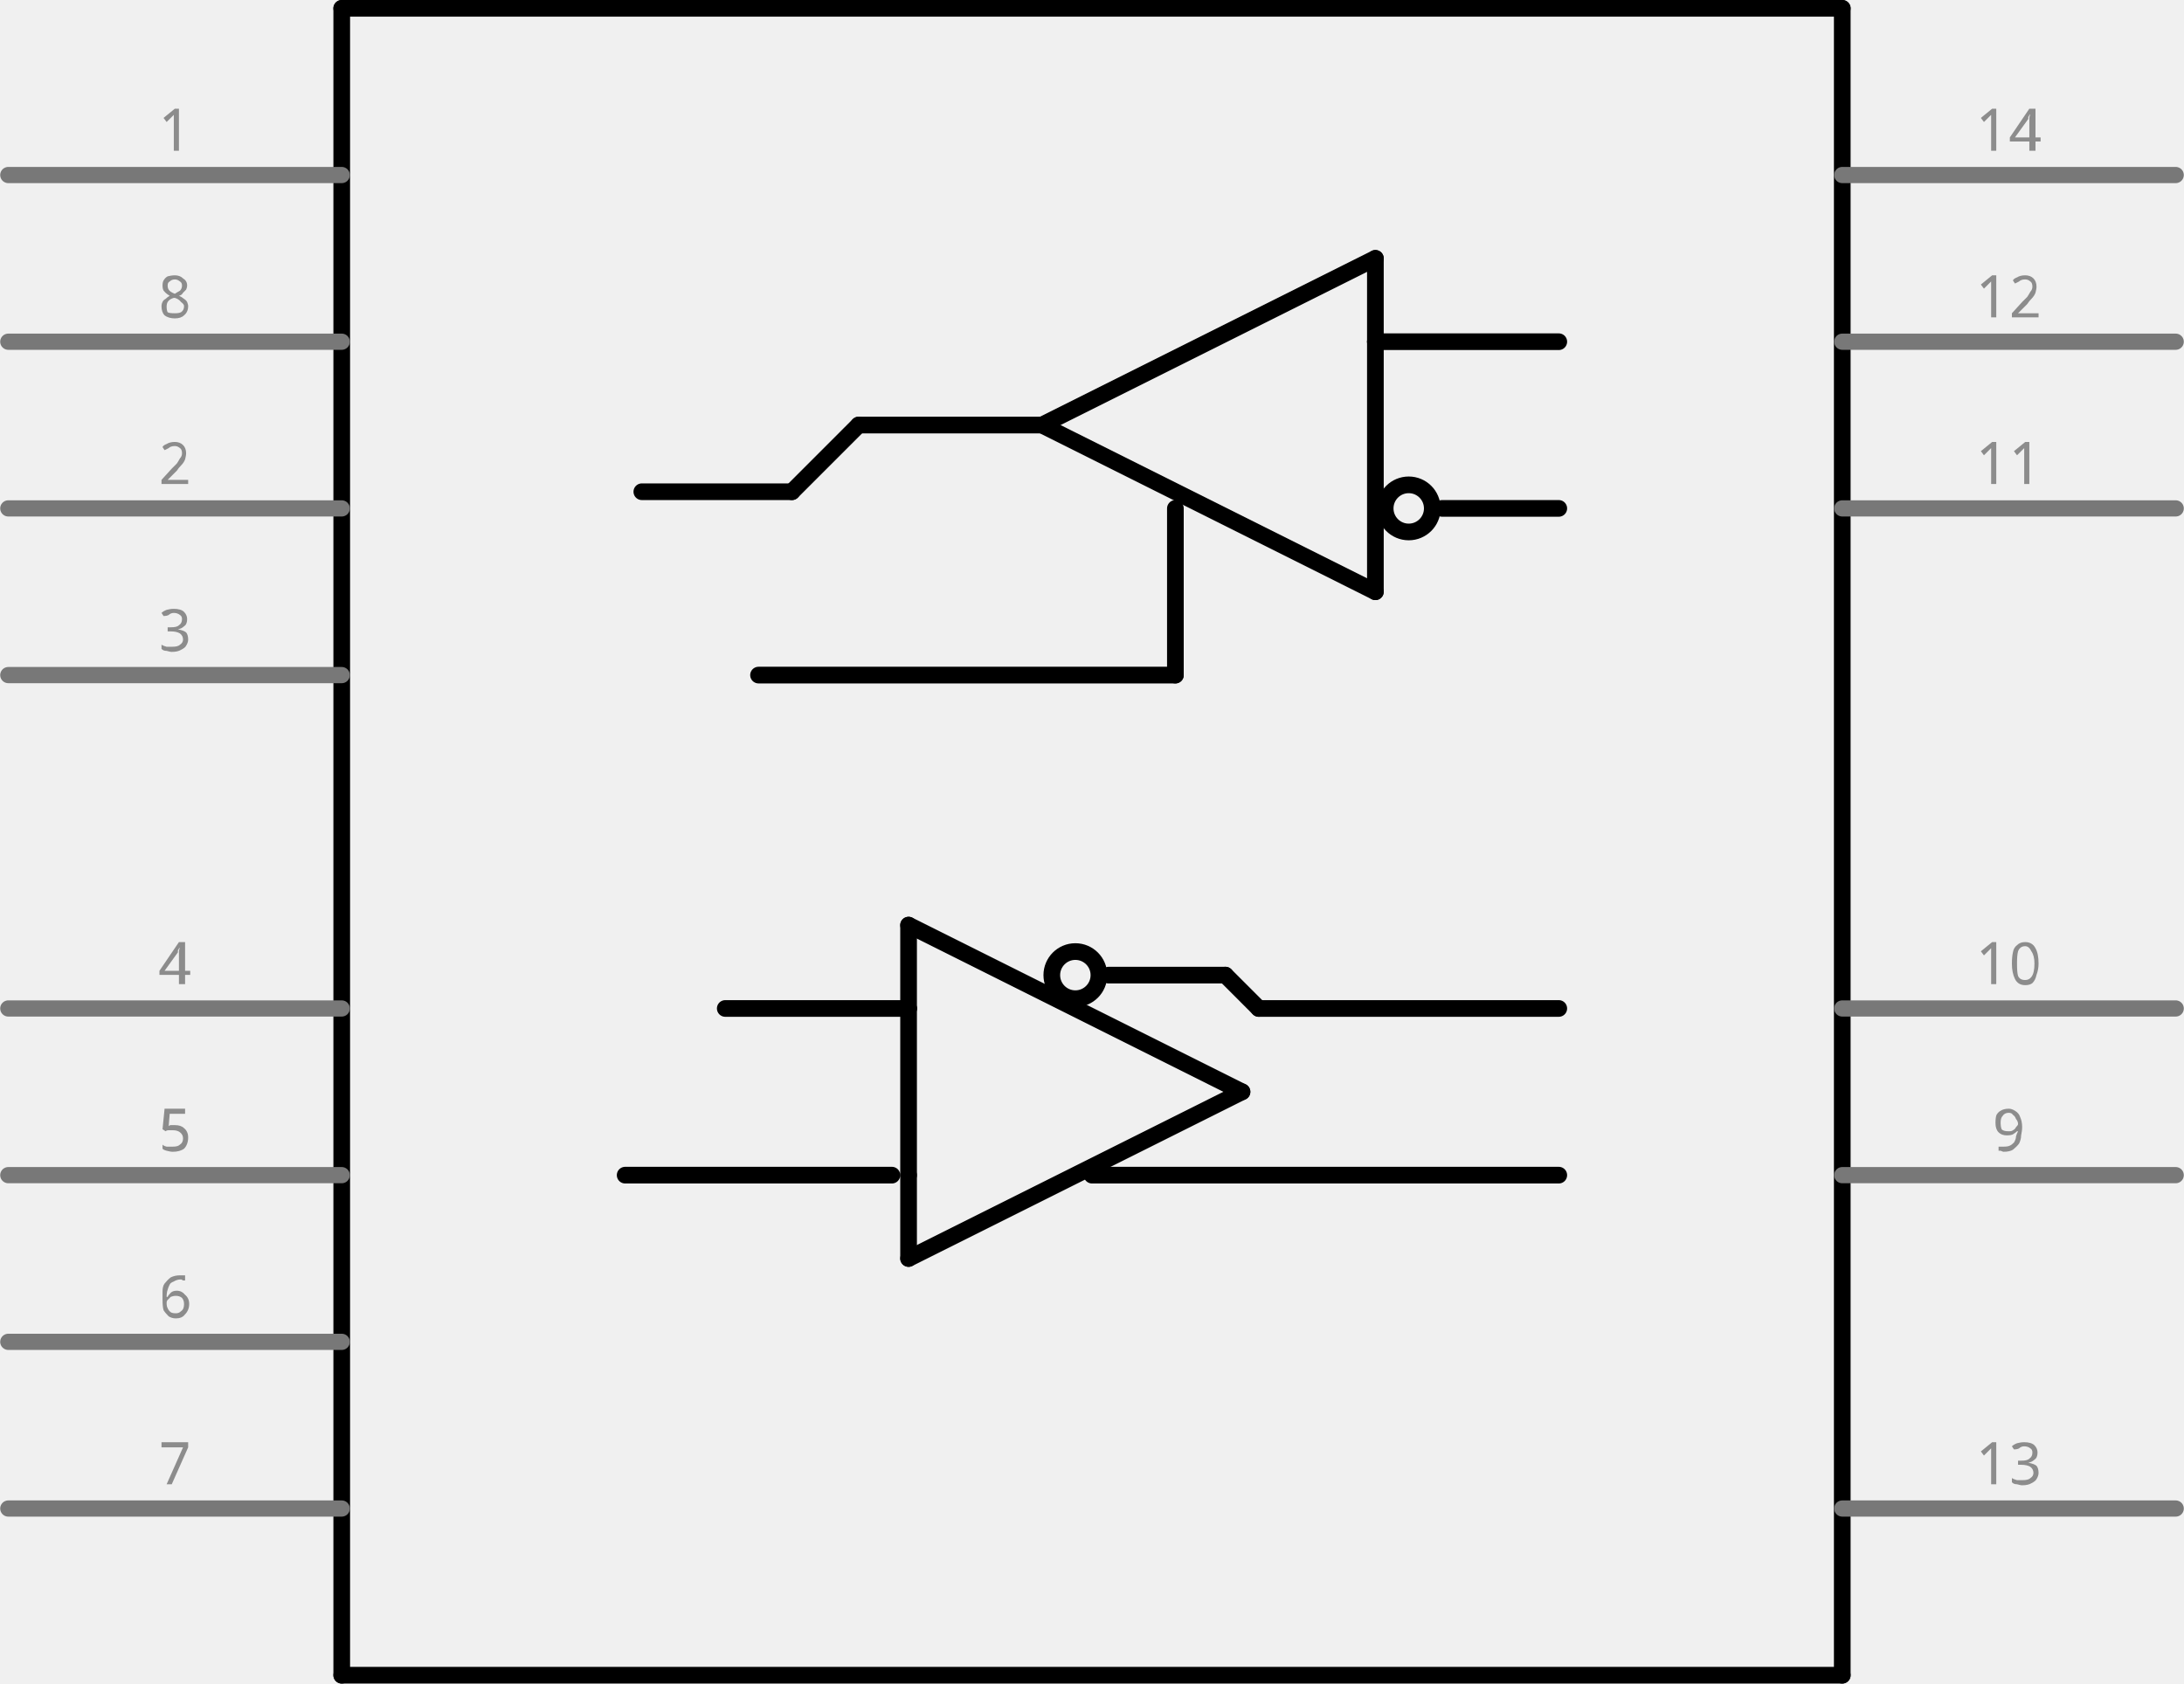
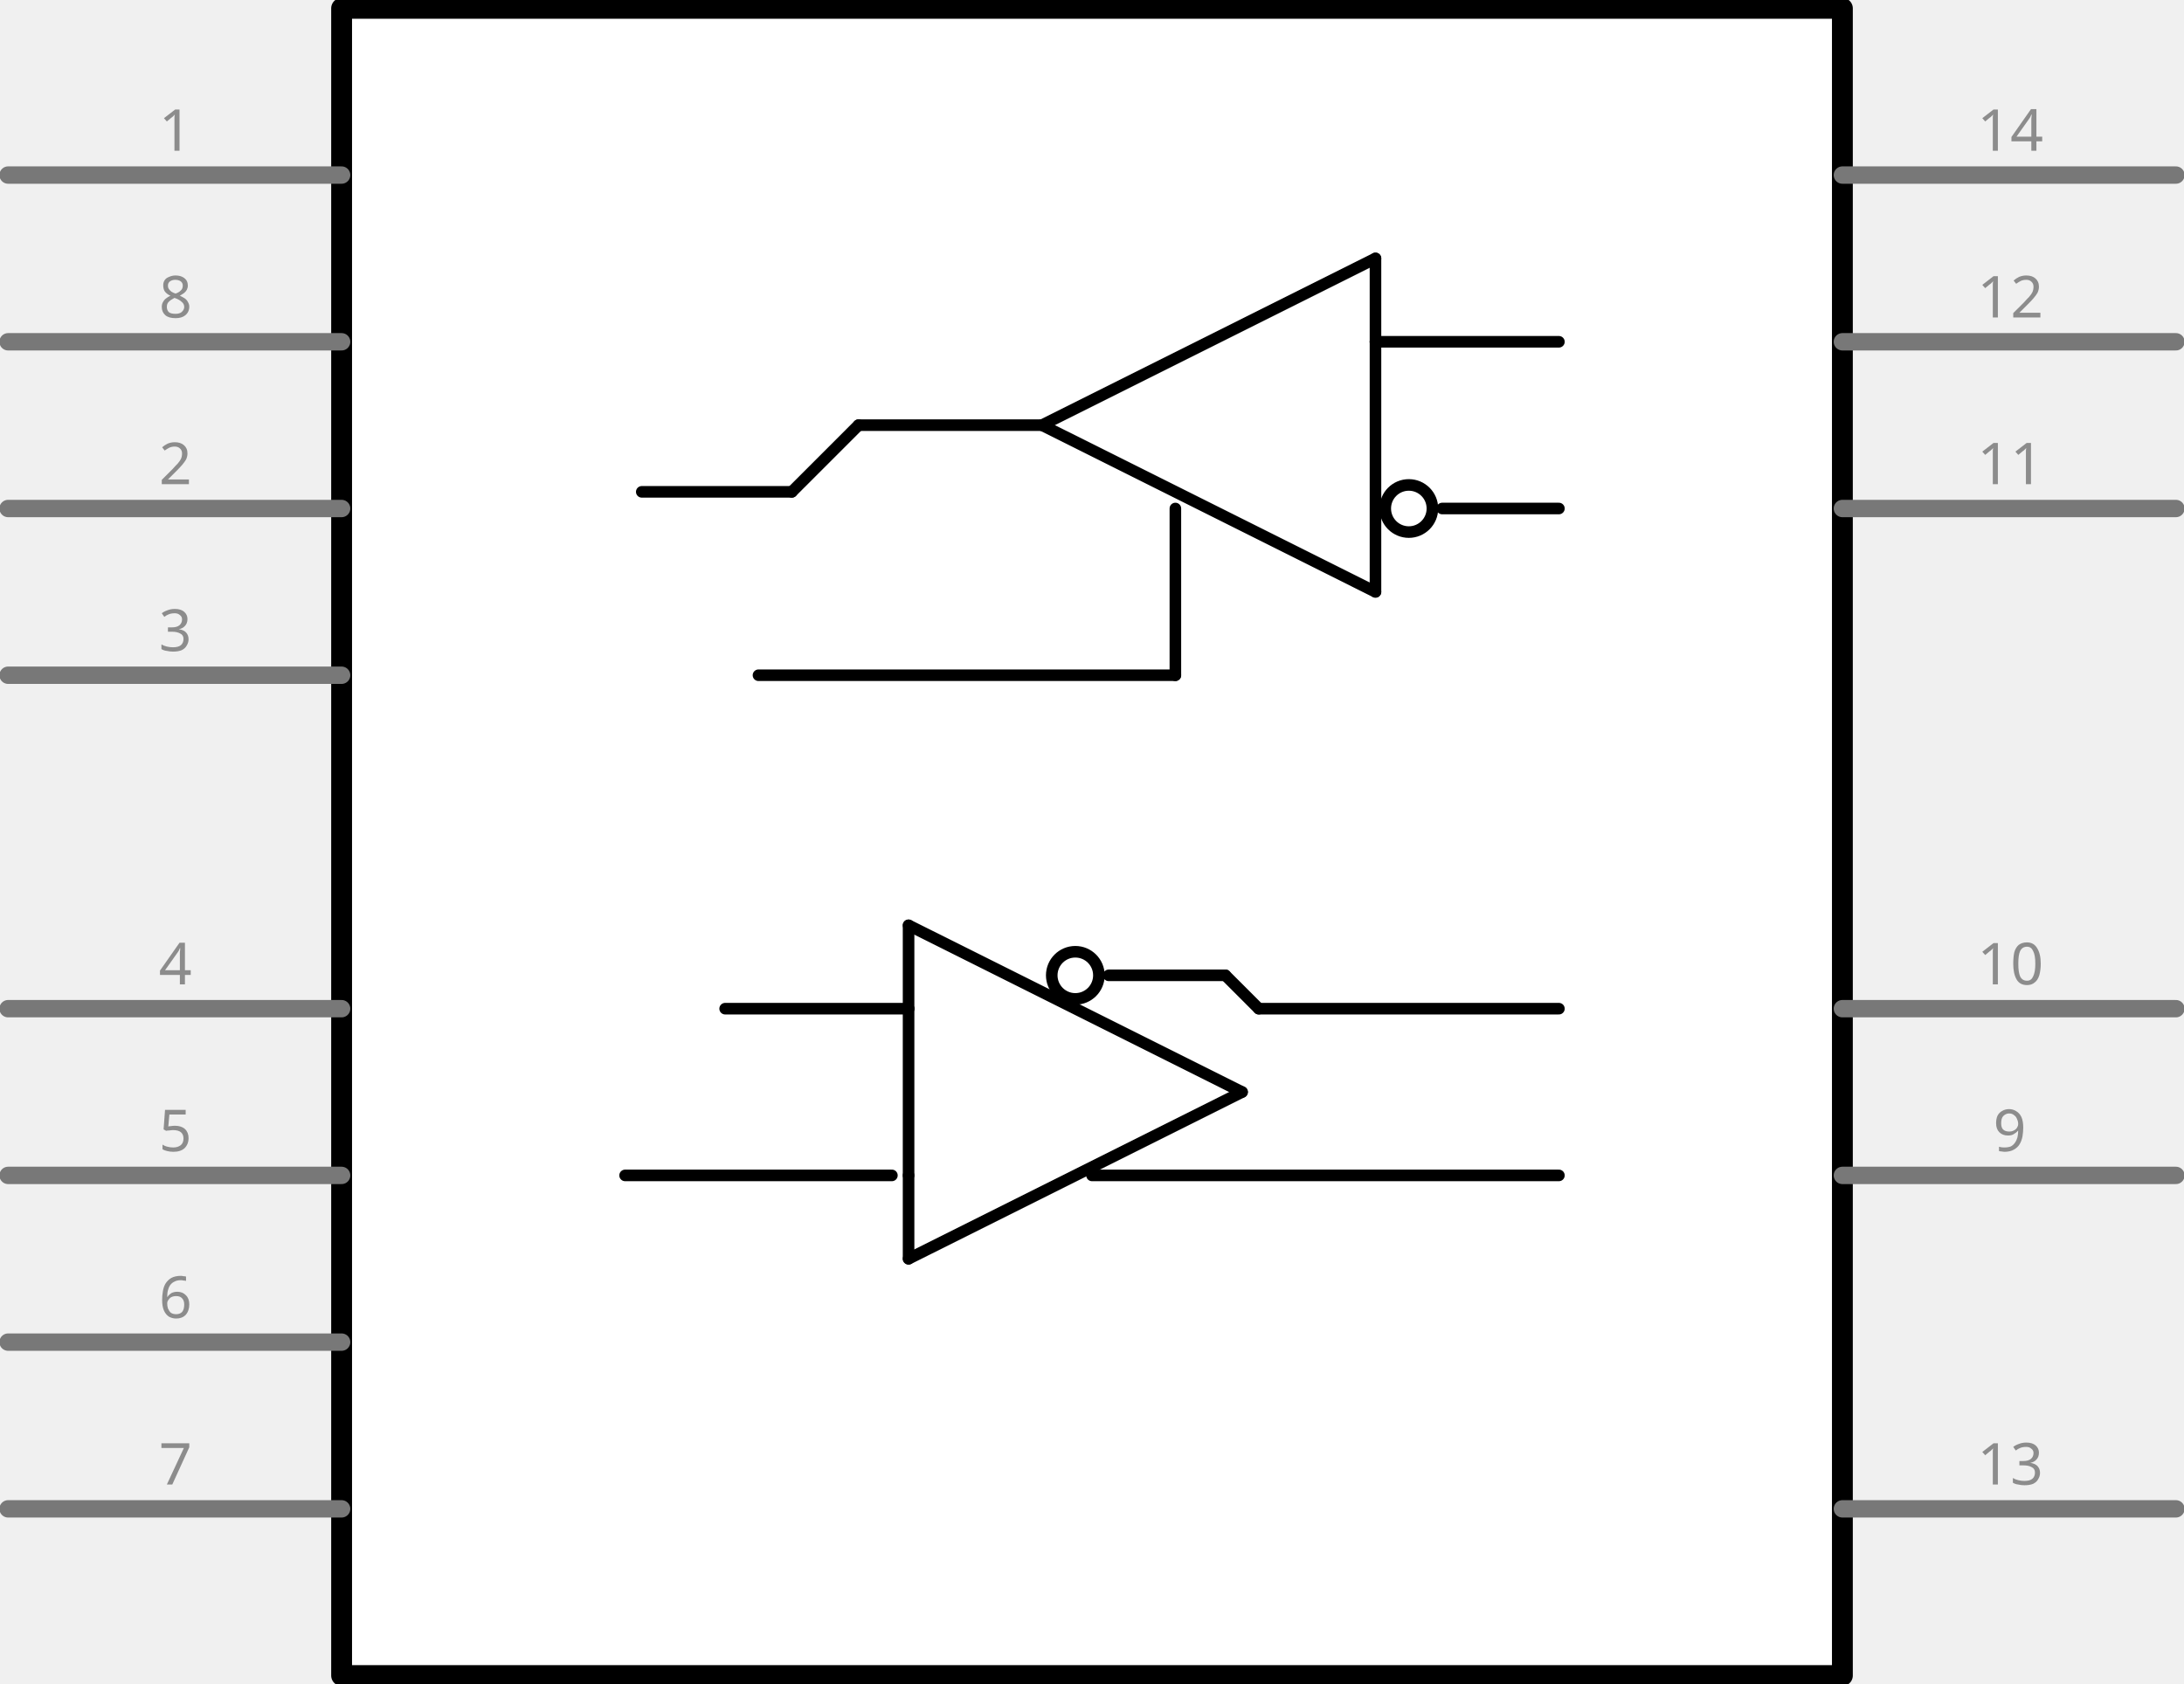
- <svg xmlns="http://www.w3.org/2000/svg" version="1.2" baseProfile="tiny" x="0in" y="0in" width="1.31in" height="1.01in" viewBox="0 0 33.267 25.654">
+ <svg xmlns="http://www.w3.org/2000/svg" version="1.1" id="Layer_1" x="0px" y="0px" width="94.3px" height="72.721px" viewBox="0 0 94.3 72.721" enable-background="new 0 0 94.3 72.721" xml:space="preserve">
  <g id="schematic">
-     <line class="other" x1="5.203" y1="25.527" x2="5.203" y2="0.127" stroke="#000000" stroke-width="0.254" stroke-linecap="round" />
-     <line class="other" x1="5.203" y1="0.127" x2="28.064" y2="0.127" stroke="#000000" stroke-width="0.254" stroke-linecap="round" />
-     <line class="other" x1="28.064" y1="0.127" x2="28.064" y2="25.527" stroke="#000000" stroke-width="0.254" stroke-linecap="round" />
-     <line class="other" x1="28.064" y1="25.527" x2="5.203" y2="25.527" stroke="#000000" stroke-width="0.254" stroke-linecap="round" />
-     <line class="other" x1="20.951" y1="3.937" x2="15.871" y2="6.477" stroke="#000000" stroke-width="0.254" stroke-linecap="round" />
-     <line class="other" x1="15.871" y1="6.477" x2="20.951" y2="9.017" stroke="#000000" stroke-width="0.254" stroke-linecap="round" />
-     <line class="other" x1="20.951" y1="9.017" x2="20.951" y2="5.207" stroke="#000000" stroke-width="0.254" stroke-linecap="round" />
-     <line class="other" x1="20.951" y1="5.207" x2="20.951" y2="3.937" stroke="#000000" stroke-width="0.254" stroke-linecap="round" />
-     <line class="other" x1="21.968" y1="7.747" x2="23.745" y2="7.747" stroke="#000000" stroke-width="0.254" stroke-linecap="round" />
-     <line class="other" x1="20.951" y1="5.207" x2="23.745" y2="5.207" stroke="#000000" stroke-width="0.254" stroke-linecap="round" />
-     <line class="other" x1="15.871" y1="6.477" x2="13.078" y2="6.477" stroke="#000000" stroke-width="0.254" stroke-linecap="round" />
-     <line class="other" x1="13.078" y1="6.477" x2="12.062" y2="7.493" stroke="#000000" stroke-width="0.254" stroke-linecap="round" />
-     <line class="other" x1="12.062" y1="7.493" x2="9.775" y2="7.493" stroke="#000000" stroke-width="0.254" stroke-linecap="round" />
-     <line class="other" x1="17.904" y1="7.747" x2="17.904" y2="10.287" stroke="#000000" stroke-width="0.254" stroke-linecap="round" />
-     <line class="other" x1="17.904" y1="10.287" x2="11.553" y2="10.287" stroke="#000000" stroke-width="0.254" stroke-linecap="round" />
-     <line class="other" x1="13.839" y1="19.177" x2="18.919" y2="16.637" stroke="#000000" stroke-width="0.254" stroke-linecap="round" />
-     <line class="other" x1="18.919" y1="16.637" x2="13.839" y2="14.097" stroke="#000000" stroke-width="0.254" stroke-linecap="round" />
-     <line class="other" x1="13.839" y1="14.097" x2="13.839" y2="15.367" stroke="#000000" stroke-width="0.254" stroke-linecap="round" />
-     <line class="other" x1="13.839" y1="15.367" x2="13.839" y2="17.907" stroke="#000000" stroke-width="0.254" stroke-linecap="round" />
-     <line class="other" x1="13.839" y1="17.907" x2="13.839" y2="19.177" stroke="#000000" stroke-width="0.254" stroke-linecap="round" />
-     <line class="other" x1="16.887" y1="14.859" x2="18.666" y2="14.859" stroke="#000000" stroke-width="0.254" stroke-linecap="round" />
-     <line class="other" x1="18.666" y1="14.859" x2="19.174" y2="15.367" stroke="#000000" stroke-width="0.254" stroke-linecap="round" />
-     <line class="other" x1="19.174" y1="15.367" x2="23.745" y2="15.367" stroke="#000000" stroke-width="0.254" stroke-linecap="round" />
-     <line class="other" x1="16.634" y1="17.907" x2="23.745" y2="17.907" stroke="#000000" stroke-width="0.254" stroke-linecap="round" />
-     <line class="other" x1="13.839" y1="15.367" x2="11.046" y2="15.367" stroke="#000000" stroke-width="0.254" stroke-linecap="round" />
-     <line class="other" x1="13.585" y1="17.907" x2="9.521" y2="17.907" stroke="#000000" stroke-width="0.254" stroke-linecap="round" />
-     <circle class="other" cx="21.459" cy="7.747" r="0.359" stroke="#000000" stroke-width="0.254" fill="none" />
-     <circle class="other" cx="16.38" cy="14.859" r="0.359" stroke="#000000" stroke-width="0.254" fill="none" />
-     <line class="pin" id="connector11pin" connectorname="A" x1="33.144" y1="5.207" x2="28.064" y2="5.207" stroke="#787878" stroke-width="0.247" stroke-linecap="round" />
-     <rect class="terminal" id="connector11terminal" x="33.144" y="5.207" width="0" height="0" stroke="none" stroke-width="0" fill="none" />
-     <text class="text" font-family="'Droid Sans'" stroke="none" stroke-width="0" fill="#8c8c8c" font-size="0.882" x="30.604" y="4.837" text-anchor="middle">12</text>
-     <line class="pin" id="connector10pin" connectorname="B" x1="33.144" y1="7.747" x2="28.064" y2="7.747" stroke="#787878" stroke-width="0.247" stroke-linecap="round" />
-     <rect class="terminal" id="connector10terminal" x="33.144" y="7.747" width="0" height="0" stroke="none" stroke-width="0" fill="none" />
-     <text class="text" font-family="'Droid Sans'" stroke="none" stroke-width="0" fill="#8c8c8c" font-size="0.882" x="30.604" y="7.377" text-anchor="middle">11</text>
-     <line class="pin" id="connector9pin" connectorname="Z" x1="33.144" y1="15.367" x2="28.064" y2="15.367" stroke="#787878" stroke-width="0.247" stroke-linecap="round" />
-     <rect class="terminal" id="connector9terminal" x="33.144" y="15.367" width="0" height="0" stroke="none" stroke-width="0" fill="none" />
-     <text class="text" font-family="'Droid Sans'" stroke="none" stroke-width="0" fill="#8c8c8c" font-size="0.882" x="30.604" y="14.997" text-anchor="middle">10</text>
-     <line class="pin" id="connector8pin" connectorname="Y" x1="33.144" y1="17.907" x2="28.064" y2="17.907" stroke="#787878" stroke-width="0.247" stroke-linecap="round" />
-     <rect class="terminal" id="connector8terminal" x="33.144" y="17.907" width="0" height="0" stroke="none" stroke-width="0" fill="none" />
-     <text class="text" font-family="'Droid Sans'" stroke="none" stroke-width="0" fill="#8c8c8c" font-size="0.882" x="30.604" y="17.537" text-anchor="middle">9</text>
-     <line class="pin" id="connector1pin" connectorname="R" x1="0.123" y1="7.747" x2="5.203" y2="7.747" stroke="#787878" stroke-width="0.247" stroke-linecap="round" />
-     <rect class="terminal" id="connector1terminal" x="0.123" y="7.747" width="0" height="0" stroke="none" stroke-width="0" fill="none" />
-     <text class="text" font-family="'Droid Sans'" stroke="none" stroke-width="0" fill="#8c8c8c" font-size="0.882" x="2.663" y="7.377" text-anchor="middle">2</text>
-     <line class="pin" id="connector2pin" connectorname="/RE" x1="0.123" y1="10.287" x2="5.203" y2="10.287" stroke="#787878" stroke-width="0.247" stroke-linecap="round" />
-     <rect class="terminal" id="connector2terminal" x="0.123" y="10.287" width="0" height="0" stroke="none" stroke-width="0" fill="none" />
-     <text class="text" font-family="'Droid Sans'" stroke="none" stroke-width="0" fill="#8c8c8c" font-size="0.882" x="2.663" y="9.917" text-anchor="middle">3</text>
-     <line class="pin" id="connector3pin" connectorname="DE" x1="0.123" y1="15.367" x2="5.203" y2="15.367" stroke="#787878" stroke-width="0.247" stroke-linecap="round" />
-     <rect class="terminal" id="connector3terminal" x="0.123" y="15.367" width="0" height="0" stroke="none" stroke-width="0" fill="none" />
-     <text class="text" font-family="'Droid Sans'" stroke="none" stroke-width="0" fill="#8c8c8c" font-size="0.882" x="2.663" y="14.997" text-anchor="middle">4</text>
-     <line class="pin" id="connector4pin" connectorname="D" x1="0.123" y1="17.907" x2="5.203" y2="17.907" stroke="#787878" stroke-width="0.247" stroke-linecap="round" />
-     <rect class="terminal" id="connector4terminal" x="0.123" y="17.907" width="0" height="0" stroke="none" stroke-width="0" fill="none" />
-     <text class="text" font-family="'Droid Sans'" stroke="none" stroke-width="0" fill="#8c8c8c" font-size="0.882" x="2.663" y="17.537" text-anchor="middle">5</text>
-     <line class="pin" id="connector5pin" connectorname="GND1" x1="0.123" y1="20.447" x2="5.203" y2="20.447" stroke="#787878" stroke-width="0.247" stroke-linecap="round" />
-     <rect class="terminal" id="connector5terminal" x="0.123" y="20.447" width="0" height="0" stroke="none" stroke-width="0" fill="none" />
-     <text class="text" font-family="'Droid Sans'" stroke="none" stroke-width="0" fill="#8c8c8c" font-size="0.882" x="2.663" y="20.077" text-anchor="middle">6</text>
-     <line class="pin" id="connector6pin" connectorname="GND2" x1="0.123" y1="22.987" x2="5.203" y2="22.987" stroke="#787878" stroke-width="0.247" stroke-linecap="round" />
-     <rect class="terminal" id="connector6terminal" x="0.123" y="22.987" width="0" height="0" stroke="none" stroke-width="0" fill="none" />
-     <text class="text" font-family="'Droid Sans'" stroke="none" stroke-width="0" fill="#8c8c8c" font-size="0.882" x="2.663" y="22.617" text-anchor="middle">7</text>
-     <line class="pin" id="connector13pin" connectorname="VCC" x1="33.144" y1="2.667" x2="28.064" y2="2.667" stroke="#787878" stroke-width="0.247" stroke-linecap="round" />
-     <rect class="terminal" id="connector13terminal" x="33.144" y="2.667" width="0" height="0" stroke="none" stroke-width="0" fill="none" />
-     <text class="text" font-family="'Droid Sans'" stroke="none" stroke-width="0" fill="#8c8c8c" font-size="0.882" x="30.604" y="2.297" text-anchor="middle">14</text>
-     <line class="pin" id="connector7pin" connectorname="NC2" x1="0.123" y1="5.207" x2="5.203" y2="5.207" stroke="#787878" stroke-width="0.247" stroke-linecap="round" />
-     <rect class="terminal" id="connector7terminal" x="0.123" y="5.207" width="0" height="0" stroke="none" stroke-width="0" fill="none" />
-     <text class="text" font-family="'Droid Sans'" stroke="none" stroke-width="0" fill="#8c8c8c" font-size="0.882" x="2.663" y="4.837" text-anchor="middle">8</text>
-     <line class="pin" id="connector0pin" connectorname="NC1" x1="0.123" y1="2.667" x2="5.203" y2="2.667" stroke="#787878" stroke-width="0.247" stroke-linecap="round" />
-     <rect class="terminal" id="connector0terminal" x="0.123" y="2.667" width="0" height="0" stroke="none" stroke-width="0" fill="none" />
-     <text class="text" font-family="'Droid Sans'" stroke="none" stroke-width="0" fill="#8c8c8c" font-size="0.882" x="2.663" y="2.297" text-anchor="middle">1</text>
-     <line class="pin" id="connector12pin" connectorname="NC3" x1="33.144" y1="22.987" x2="28.064" y2="22.987" stroke="#787878" stroke-width="0.247" stroke-linecap="round" />
-     <rect class="terminal" id="connector12terminal" x="33.144" y="22.987" width="0" height="0" stroke="none" stroke-width="0" fill="none" />
-     <text class="text" font-family="'Droid Sans'" stroke="none" stroke-width="0" fill="#8c8c8c" font-size="0.882" x="30.604" y="22.617" text-anchor="middle">13</text>
+     <rect x="14.75" y="0.36" fill="#FFFFFF" stroke="#000000" stroke-width="0.9" stroke-linecap="round" stroke-linejoin="round" width="64.8" height="72" />
+     <line fill="none" stroke="#000000" stroke-width="0.5" stroke-linecap="round" x1="59.39" y1="11.16" x2="44.99" y2="18.36" />
+     <line fill="none" stroke="#000000" stroke-width="0.5" stroke-linecap="round" x1="44.99" y1="18.36" x2="59.39" y2="25.56" />
+     <line fill="none" stroke="#000000" stroke-width="0.5" stroke-linecap="round" x1="59.39" y1="25.56" x2="59.39" y2="14.76" />
+     <line fill="none" stroke="#000000" stroke-width="0.5" stroke-linecap="round" x1="59.39" y1="14.76" x2="59.39" y2="11.16" />
+     <line fill="none" stroke="#000000" stroke-width="0.5" stroke-linecap="round" x1="62.27" y1="21.96" x2="67.31" y2="21.96" />
+     <line fill="none" stroke="#000000" stroke-width="0.5" stroke-linecap="round" x1="59.39" y1="14.76" x2="67.31" y2="14.76" />
+     <line fill="none" stroke="#000000" stroke-width="0.5" stroke-linecap="round" x1="44.99" y1="18.36" x2="37.07" y2="18.36" />
+     <line fill="none" stroke="#000000" stroke-width="0.5" stroke-linecap="round" x1="37.07" y1="18.36" x2="34.19" y2="21.24" />
+     <line fill="none" stroke="#000000" stroke-width="0.5" stroke-linecap="round" x1="34.19" y1="21.24" x2="27.71" y2="21.24" />
+     <line fill="none" stroke="#000000" stroke-width="0.5" stroke-linecap="round" x1="50.75" y1="21.96" x2="50.75" y2="29.16" />
+     <line fill="none" stroke="#000000" stroke-width="0.5" stroke-linecap="round" x1="50.75" y1="29.16" x2="32.75" y2="29.16" />
+     <line fill="none" stroke="#000000" stroke-width="0.5" stroke-linecap="round" x1="39.23" y1="54.36" x2="53.63" y2="47.16" />
+     <line fill="none" stroke="#000000" stroke-width="0.5" stroke-linecap="round" x1="53.63" y1="47.16" x2="39.23" y2="39.96" />
+     <line fill="none" stroke="#000000" stroke-width="0.5" stroke-linecap="round" x1="39.23" y1="39.96" x2="39.23" y2="43.56" />
+     <line fill="none" stroke="#000000" stroke-width="0.5" stroke-linecap="round" x1="39.23" y1="43.56" x2="39.23" y2="50.76" />
+     <line fill="none" stroke="#000000" stroke-width="0.5" stroke-linecap="round" x1="39.23" y1="50.76" x2="39.23" y2="54.36" />
+     <line fill="none" stroke="#000000" stroke-width="0.5" stroke-linecap="round" x1="47.871" y1="42.12" x2="52.91" y2="42.12" />
+     <line fill="none" stroke="#000000" stroke-width="0.5" stroke-linecap="round" x1="52.91" y1="42.12" x2="54.35" y2="43.56" />
+     <line fill="none" stroke="#000000" stroke-width="0.5" stroke-linecap="round" x1="54.35" y1="43.56" x2="67.31" y2="43.56" />
+     <line fill="none" stroke="#000000" stroke-width="0.5" stroke-linecap="round" x1="47.15" y1="50.76" x2="67.31" y2="50.76" />
+     <line fill="none" stroke="#000000" stroke-width="0.5" stroke-linecap="round" x1="39.23" y1="43.56" x2="31.31" y2="43.56" />
+     <line fill="none" stroke="#000000" stroke-width="0.5" stroke-linecap="round" x1="38.51" y1="50.76" x2="26.99" y2="50.76" />
+     <circle fill="none" stroke="#000000" stroke-width="0.5" cx="60.83" cy="21.96" r="1.018" />
+     <circle fill="none" stroke="#000000" stroke-width="0.5" cx="46.43" cy="42.12" r="1.018" />
+     <line id="connector11pin" fill="none" stroke="#787878" stroke-width="0.75" stroke-linecap="round" x1="93.951" y1="14.76" x2="79.55" y2="14.76" />
+     <rect id="connector11terminal" x="93.951" y="14.76" fill="none" width="0" height="0" />
+     <text transform="matrix(1 0 0 1 85.3726 13.7087)" fill="#8C8C8C" font-family="'DroidSans'" font-size="2.5">12</text>
+     <line id="connector10pin" fill="none" stroke="#787878" stroke-width="0.75" stroke-linecap="round" x1="93.951" y1="21.96" x2="79.55" y2="21.96" />
+     <rect id="connector10terminal" x="93.951" y="21.96" fill="none" width="0" height="0.001" />
+     <text transform="matrix(1 0 0 1 85.3726 20.9099)" fill="#8C8C8C" font-family="'DroidSans'" font-size="2.5">11</text>
+     <line id="connector9pin" fill="none" stroke="#787878" stroke-width="0.75" stroke-linecap="round" x1="93.951" y1="43.56" x2="79.55" y2="43.56" />
+     <rect id="connector9terminal" x="93.951" y="43.56" fill="none" width="0" height="0" />
+     <text transform="matrix(1 0 0 1 85.3726 42.5095)" fill="#8C8C8C" font-family="'DroidSans'" font-size="2.5">10</text>
+     <line id="connector8pin" fill="none" stroke="#787878" stroke-width="0.75" stroke-linecap="round" x1="93.951" y1="50.76" x2="79.55" y2="50.76" />
+     <rect id="connector8terminal" x="93.951" y="50.76" fill="none" width="0" height="0" />
+     <text transform="matrix(1 0 0 1 86.062 49.7097)" fill="#8C8C8C" font-family="'DroidSans'" font-size="2.5">9</text>
+     <line id="connector1pin" fill="none" stroke="#787878" stroke-width="0.75" stroke-linecap="round" x1="0.35" y1="21.96" x2="14.75" y2="21.96" />
+     <rect id="connector1terminal" x="0.35" y="21.96" fill="none" width="0" height="0.001" />
+     <text transform="matrix(1 0 0 1 6.8604 20.9099)" fill="#8C8C8C" font-family="'DroidSans'" font-size="2.5">2</text>
+     <line id="connector2pin" fill="none" stroke="#787878" stroke-width="0.75" stroke-linecap="round" x1="0.35" y1="29.16" x2="14.75" y2="29.16" />
+     <rect id="connector2terminal" x="0.35" y="29.16" fill="none" width="0" height="0" />
+     <text transform="matrix(1 0 0 1 6.8604 28.1091)" fill="#8C8C8C" font-family="'DroidSans'" font-size="2.5">3</text>
+     <line id="connector3pin" fill="none" stroke="#787878" stroke-width="0.75" stroke-linecap="round" x1="0.35" y1="43.56" x2="14.75" y2="43.56" />
+     <rect id="connector3terminal" x="0.35" y="43.56" fill="none" width="0" height="0" />
+     <text transform="matrix(1 0 0 1 6.8604 42.5095)" fill="#8C8C8C" font-family="'DroidSans'" font-size="2.5">4</text>
+     <line id="connector4pin" fill="none" stroke="#787878" stroke-width="0.75" stroke-linecap="round" x1="0.35" y1="50.76" x2="14.75" y2="50.76" />
+     <rect id="connector4terminal" x="0.35" y="50.76" fill="none" width="0" height="0" />
+     <text transform="matrix(1 0 0 1 6.8604 49.7097)" fill="#8C8C8C" font-family="'DroidSans'" font-size="2.5">5</text>
+     <line id="connector5pin" fill="none" stroke="#787878" stroke-width="0.75" stroke-linecap="round" x1="0.35" y1="57.96" x2="14.75" y2="57.96" />
+     <rect id="connector5terminal" x="0.35" y="57.96" fill="none" width="0" height="0.001" />
+     <text transform="matrix(1 0 0 1 6.8604 56.9099)" fill="#8C8C8C" font-family="'DroidSans'" font-size="2.5">6</text>
+     <line id="connector6pin" fill="none" stroke="#787878" stroke-width="0.75" stroke-linecap="round" x1="0.35" y1="65.16" x2="14.75" y2="65.16" />
+     <rect id="connector6terminal" x="0.35" y="65.16" fill="none" width="0" height="0" />
+     <text transform="matrix(1 0 0 1 6.8604 64.1101)" fill="#8C8C8C" font-family="'DroidSans'" font-size="2.5">7</text>
+     <line id="connector13pin" fill="none" stroke="#787878" stroke-width="0.75" stroke-linecap="round" x1="93.951" y1="7.56" x2="79.55" y2="7.56" />
+     <rect id="connector13terminal" x="93.951" y="7.56" fill="none" width="0" height="0" />
+     <text transform="matrix(1 0 0 1 85.3726 6.5105)" fill="#8C8C8C" font-family="'DroidSans'" font-size="2.5">14</text>
+     <line id="connector7pin" fill="none" stroke="#787878" stroke-width="0.75" stroke-linecap="round" x1="0.35" y1="14.76" x2="14.75" y2="14.76" />
+     <rect id="connector7terminal" x="0.35" y="14.76" fill="none" width="0" height="0" />
+     <text transform="matrix(1 0 0 1 6.8604 13.7087)" fill="#8C8C8C" font-family="'DroidSans'" font-size="2.5">8</text>
+     <line id="connector0pin" fill="none" stroke="#787878" stroke-width="0.75" stroke-linecap="round" x1="0.35" y1="7.56" x2="14.75" y2="7.56" />
+     <rect id="connector0terminal" x="0.35" y="7.56" fill="none" width="0" height="0" />
+     <text transform="matrix(1 0 0 1 6.8604 6.5105)" fill="#8C8C8C" font-family="'DroidSans'" font-size="2.5">1</text>
+     <line id="connector12pin" fill="none" stroke="#787878" stroke-width="0.75" stroke-linecap="round" x1="93.951" y1="65.16" x2="79.55" y2="65.16" />
+     <rect id="connector12terminal" x="93.951" y="65.16" fill="none" width="0" height="0" />
+     <text transform="matrix(1 0 0 1 85.3726 64.1101)" fill="#8C8C8C" font-family="'DroidSans'" font-size="2.5">13</text>
  </g>
</svg>
